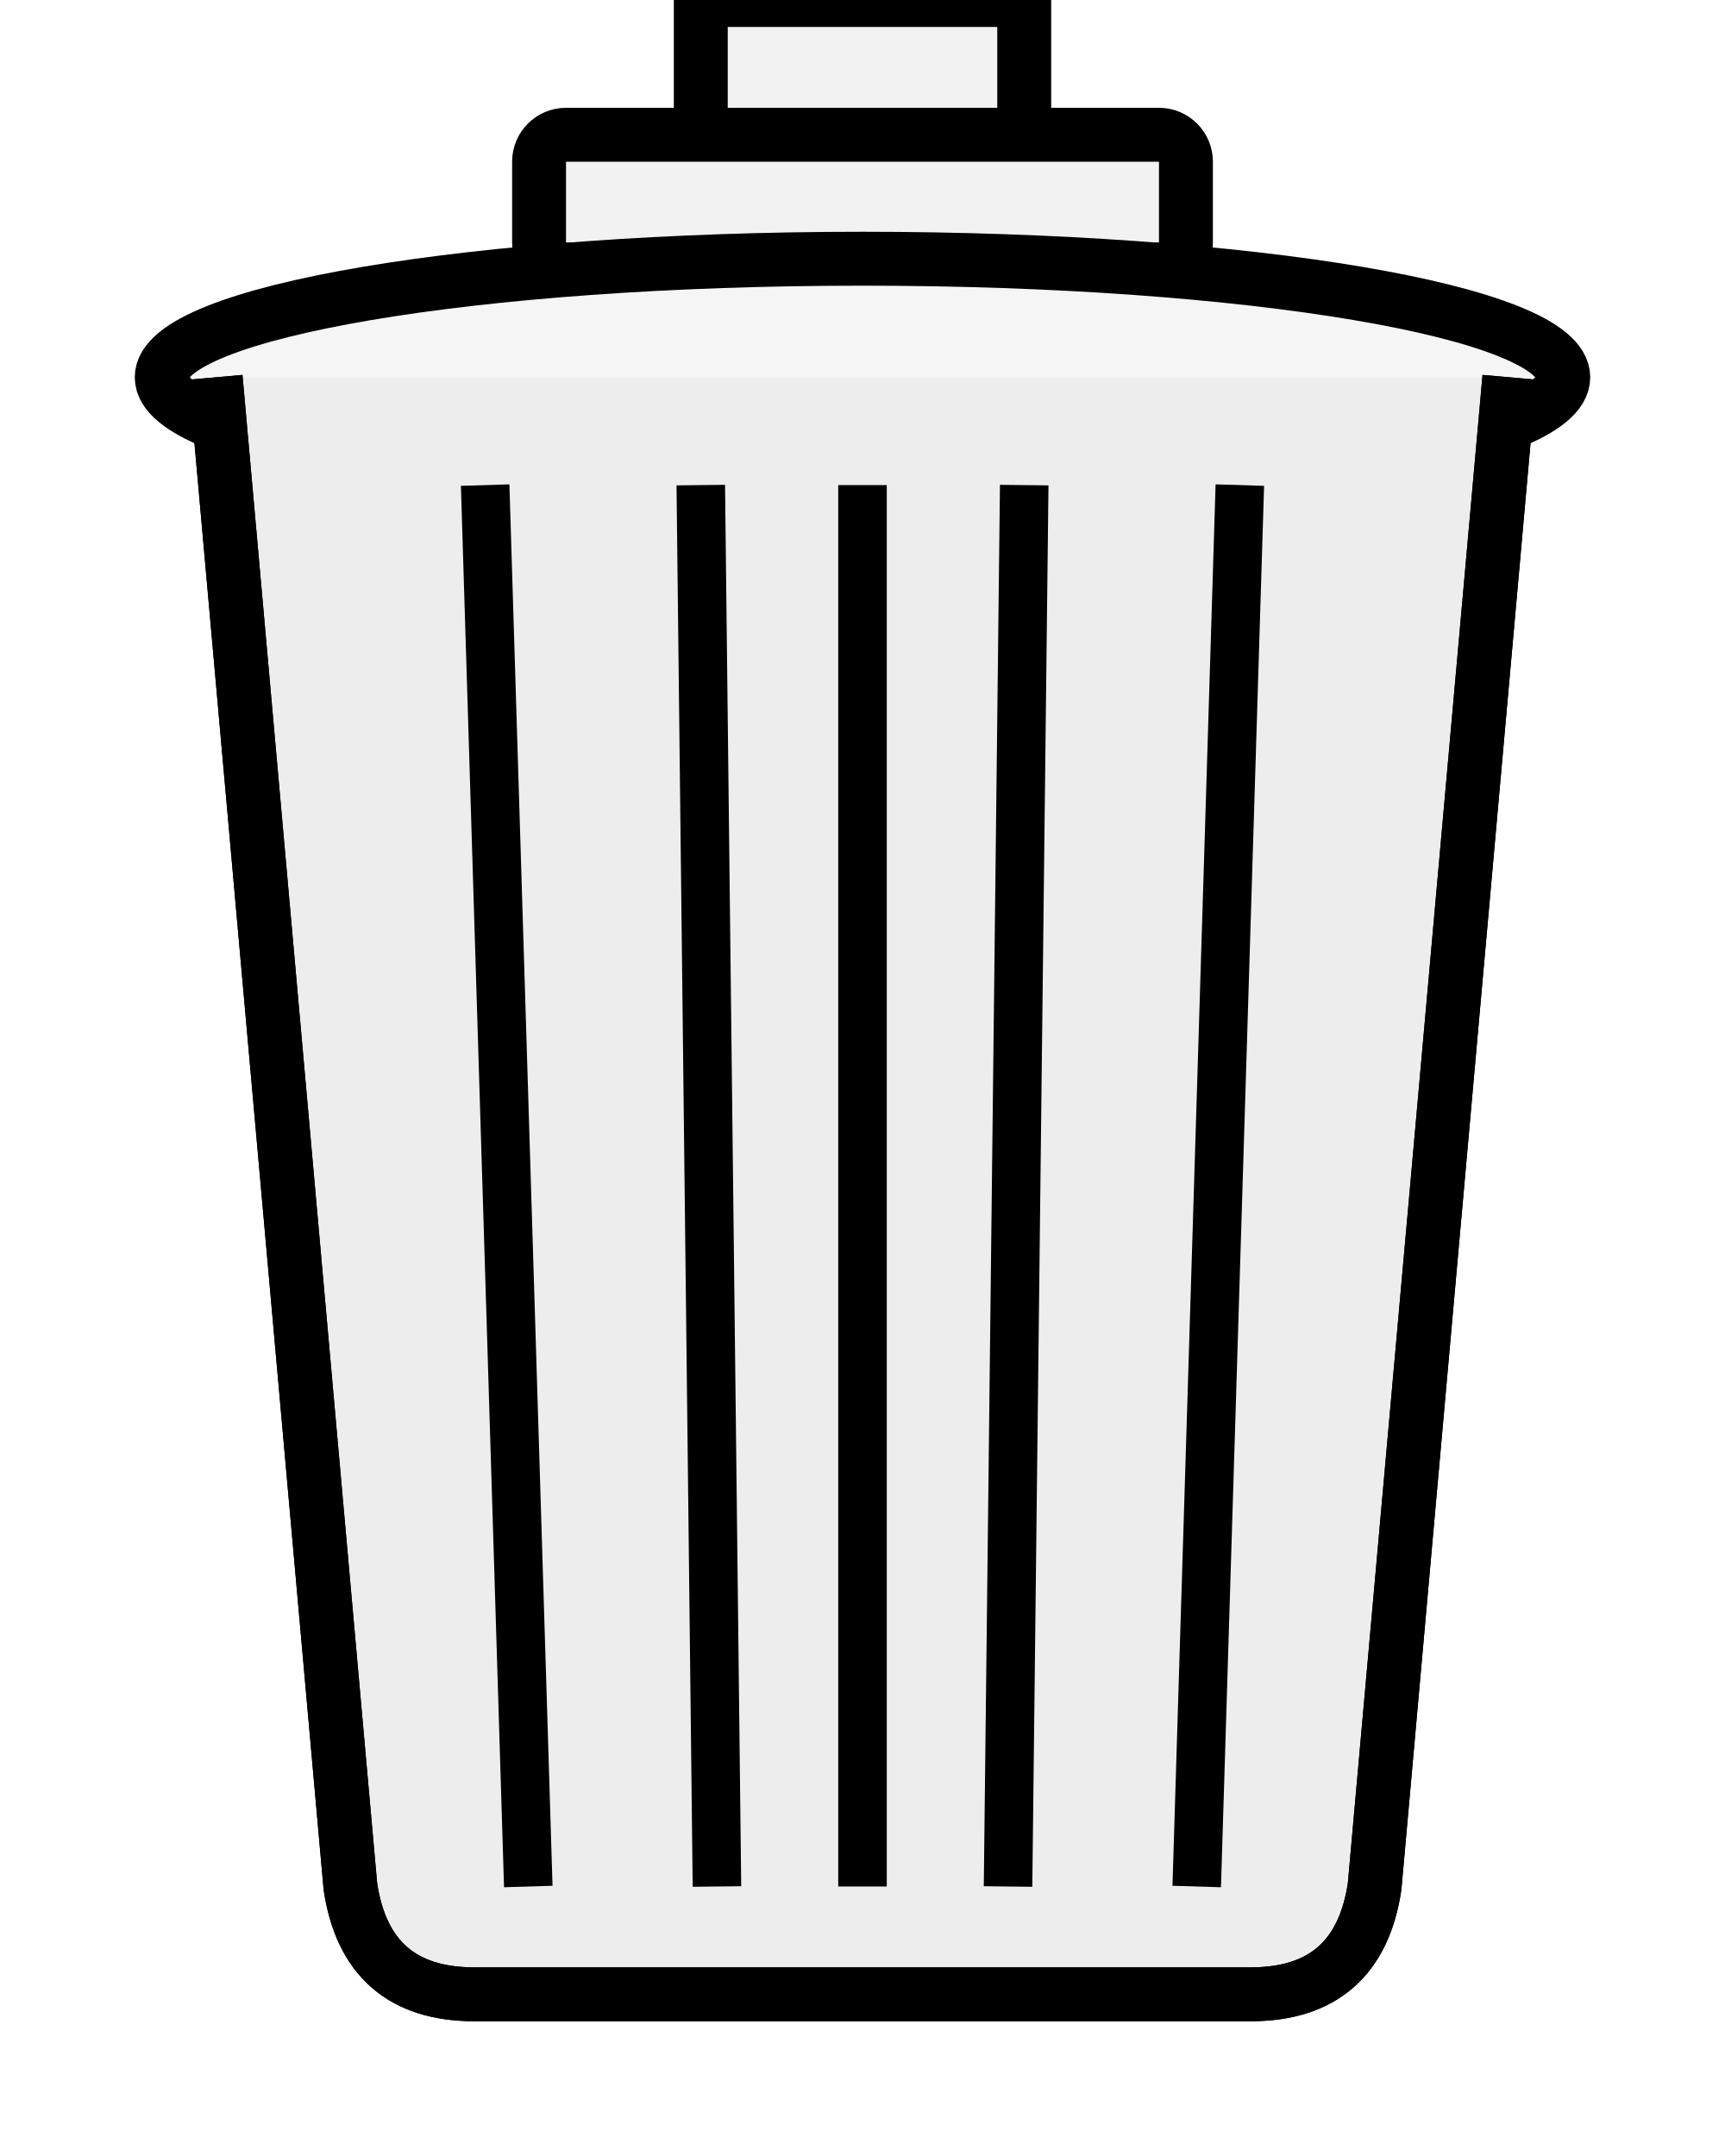
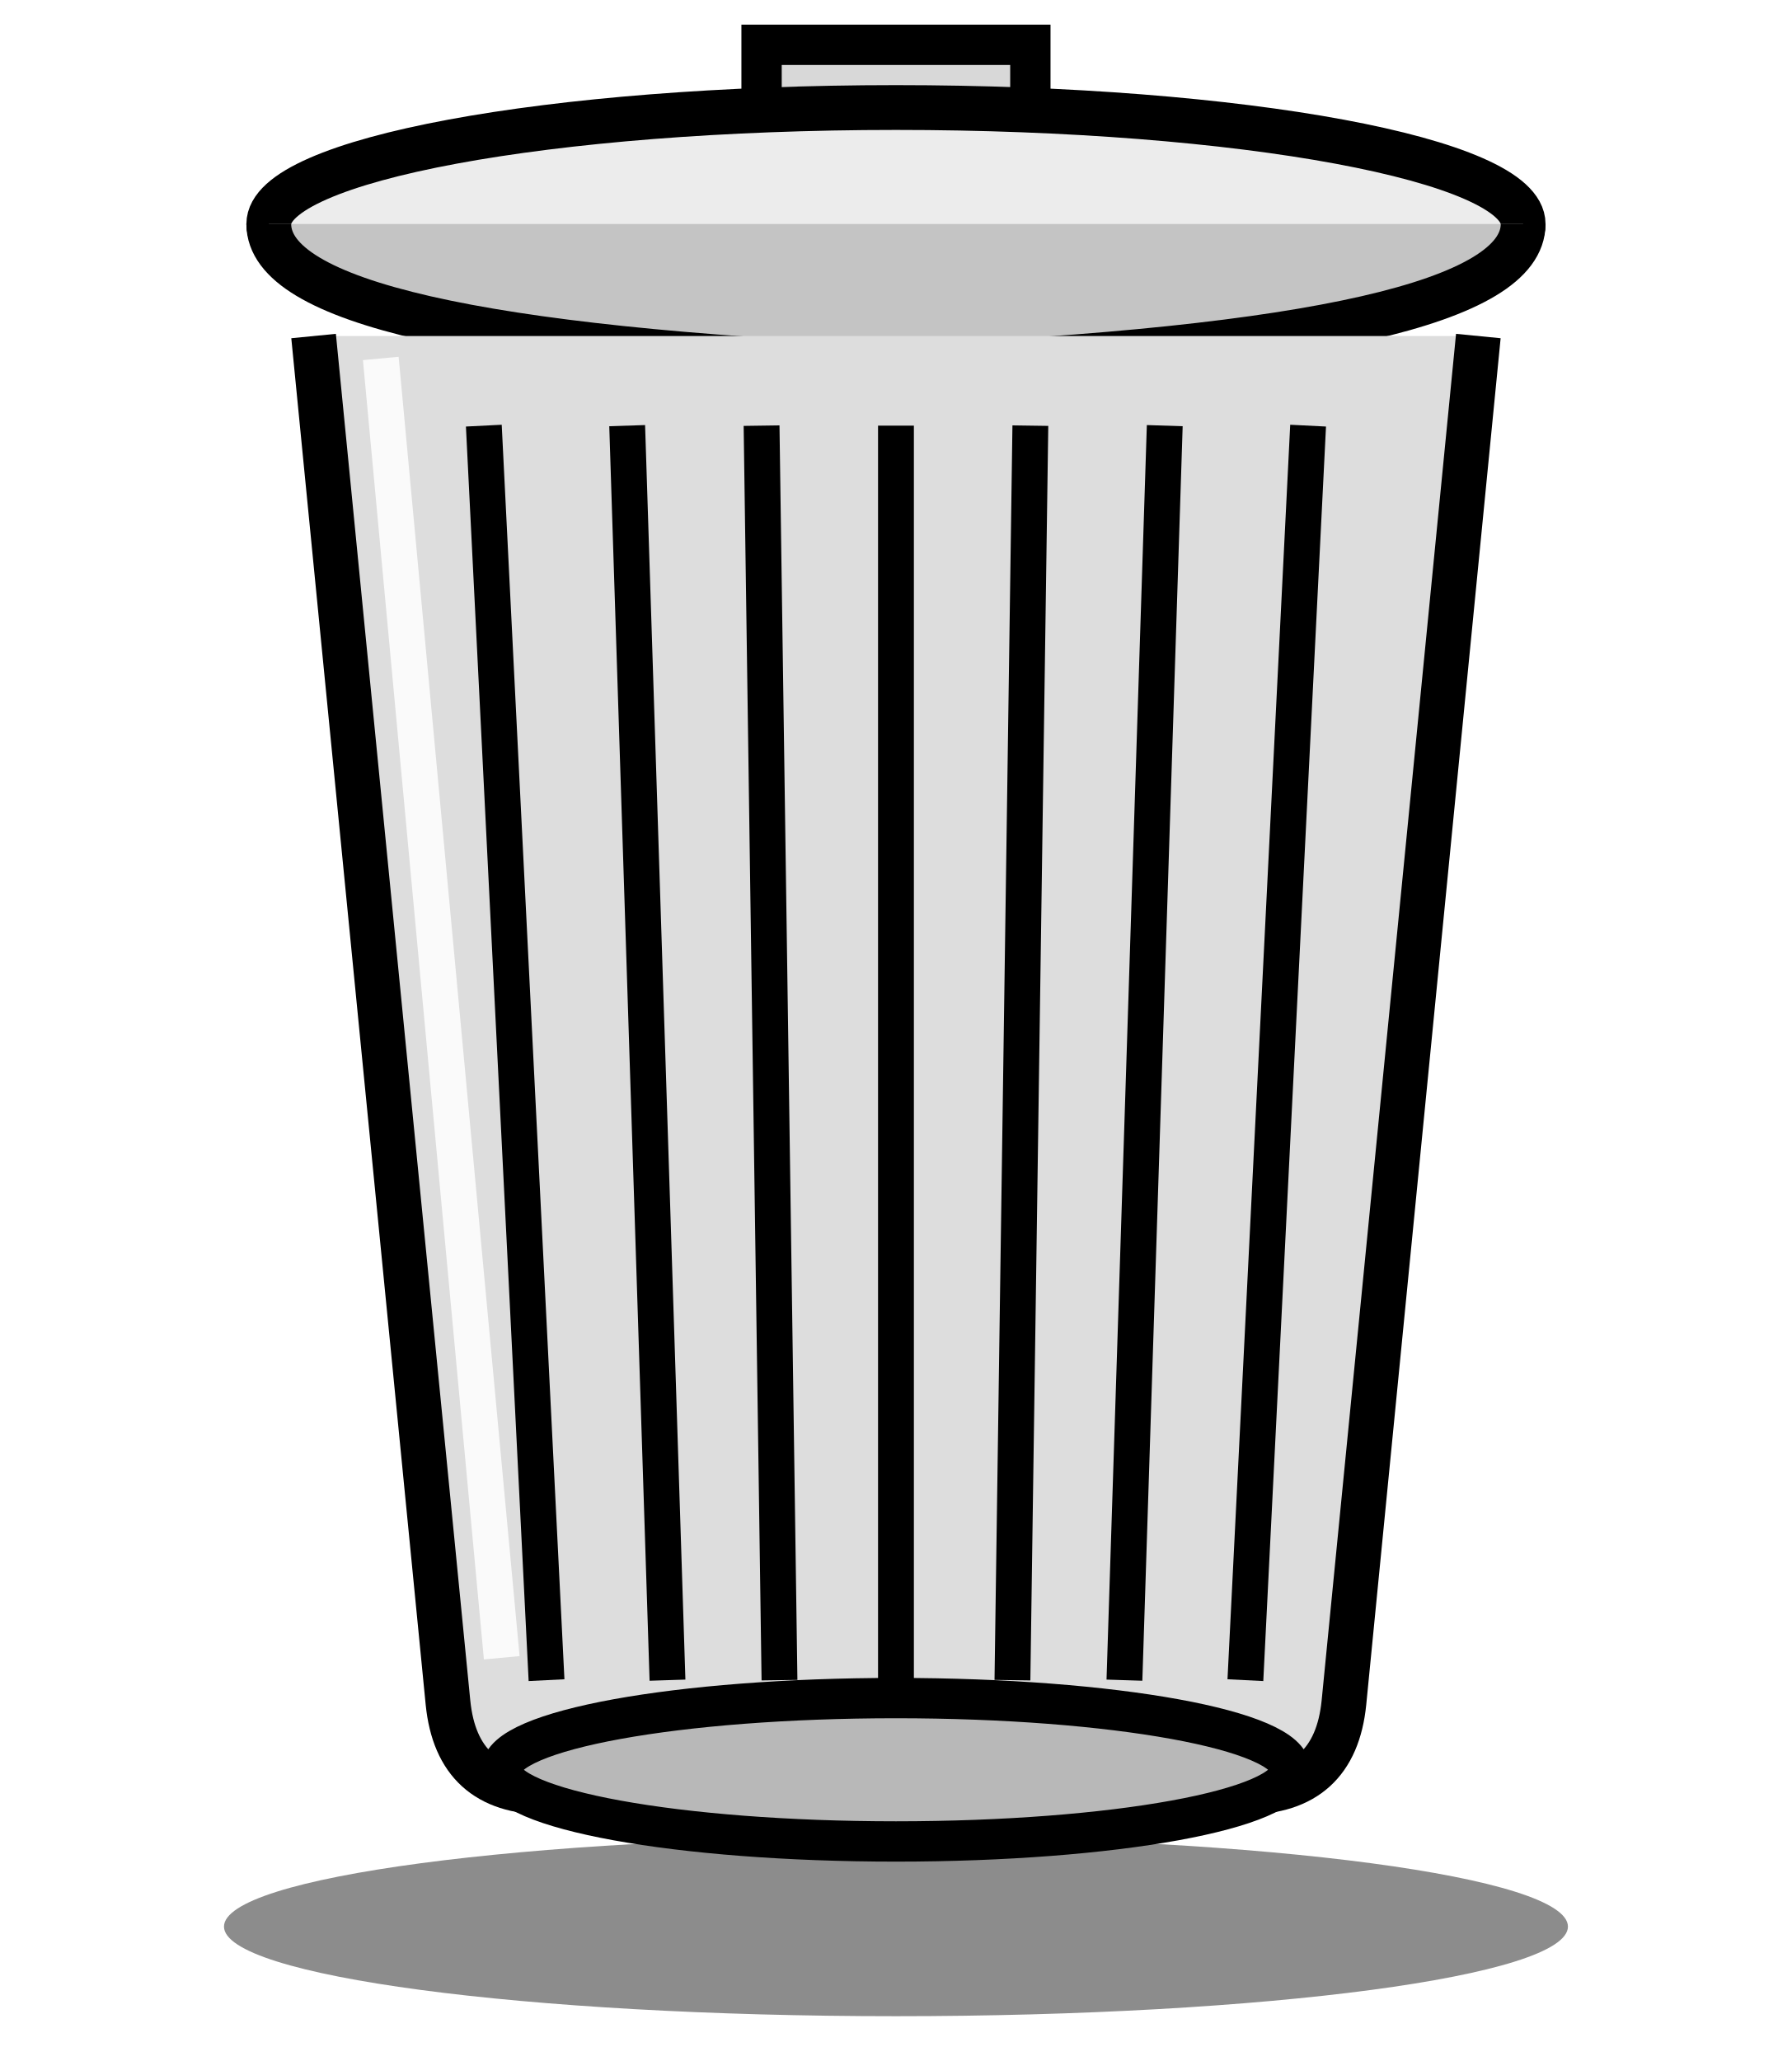
- <svg xmlns="http://www.w3.org/2000/svg" viewBox="0 0 32 40" width="32" height="40" shape-rendering="geometricPrecision">
-   <rect x="13" y="0" width="6" height="2.5" fill="#f2f2f2" stroke="#000" stroke-width="1" />
-   <rect x="10" y="2.5" width="12" height="2.5" rx="0.5" fill="#f2f2f2" stroke="#000" stroke-width="1" />
-   <ellipse cx="16" cy="7" rx="13" ry="2.2" fill="#f5f5f5" stroke="#000" stroke-width="1" />
-   <path d="M4 7 L6.5 35 Q6.8 37 8.8 37 L23.2 37 Q25.2 37 25.5 35 L28 7" fill="#ededed" stroke="#000" stroke-width="1" stroke-linejoin="miter" />
-   <path d="M4 7 L6.5 35 Q6.8 37 8.8 37 L23.2 37 Q25.2 37 25.5 35 L28 7" fill="none" stroke="#000" stroke-width="1" />
-   <line x1="9" y1="9" x2="9.8" y2="35" stroke="#000" stroke-width="0.9" />
-   <line x1="13" y1="9" x2="13.3" y2="35" stroke="#000" stroke-width="0.9" />
-   <line x1="16" y1="9" x2="16" y2="35" stroke="#000" stroke-width="0.9" />
-   <line x1="19" y1="9" x2="18.7" y2="35" stroke="#000" stroke-width="0.9" />
-   <line x1="23" y1="9" x2="22.2" y2="35" stroke="#000" stroke-width="0.9" />
+ <svg xmlns="http://www.w3.org/2000/svg" viewBox="0 0 40 46" width="40" height="46">
+   <ellipse cx="20" cy="43" rx="15" ry="2" fill="rgba(0,0,0,0.45)" />
+   <rect x="17" y="1" width="6" height="2" fill="#d8d8d8" stroke="#000" stroke-width="0.9" />
+   <ellipse cx="20" cy="5" rx="14" ry="2.6" fill="#ececec" stroke="#000" stroke-width="1" />
+   <path d="M6 5 Q6 7.6 20 8.2 Q34 7.6 34 5" fill="#c4c4c4" stroke="#000" stroke-width="1" />
+   <path d="M7 7.5 L10 38 Q10.2 40 12.2 40 L27.8 40 Q29.8 40 30 38 L33 7.5" fill="#dddddd" stroke="#000" stroke-width="1" stroke-linejoin="miter" />
+   <ellipse cx="20" cy="39.5" rx="8.8" ry="1.6" fill="#b8b8b8" stroke="#000" stroke-width="0.9" />
+   <line x1="10.8" y1="9.5" x2="12.2" y2="37.5" stroke="#000" stroke-width="0.8" />
+   <line x1="14" y1="9.5" x2="14.9" y2="37.5" stroke="#000" stroke-width="0.8" />
+   <line x1="17" y1="9.5" x2="17.4" y2="37.5" stroke="#000" stroke-width="0.8" />
+   <line x1="20" y1="9.5" x2="20" y2="37.5" stroke="#000" stroke-width="0.8" />
+   <line x1="23" y1="9.5" x2="22.6" y2="37.5" stroke="#000" stroke-width="0.8" />
+   <line x1="26" y1="9.5" x2="25.1" y2="37.5" stroke="#000" stroke-width="0.8" />
+   <line x1="29.2" y1="9.5" x2="27.8" y2="37.5" stroke="#000" stroke-width="0.8" />
+   <line x1="8.5" y1="8" x2="11.2" y2="37" stroke="#fafafa" stroke-width="0.8" />
</svg>
